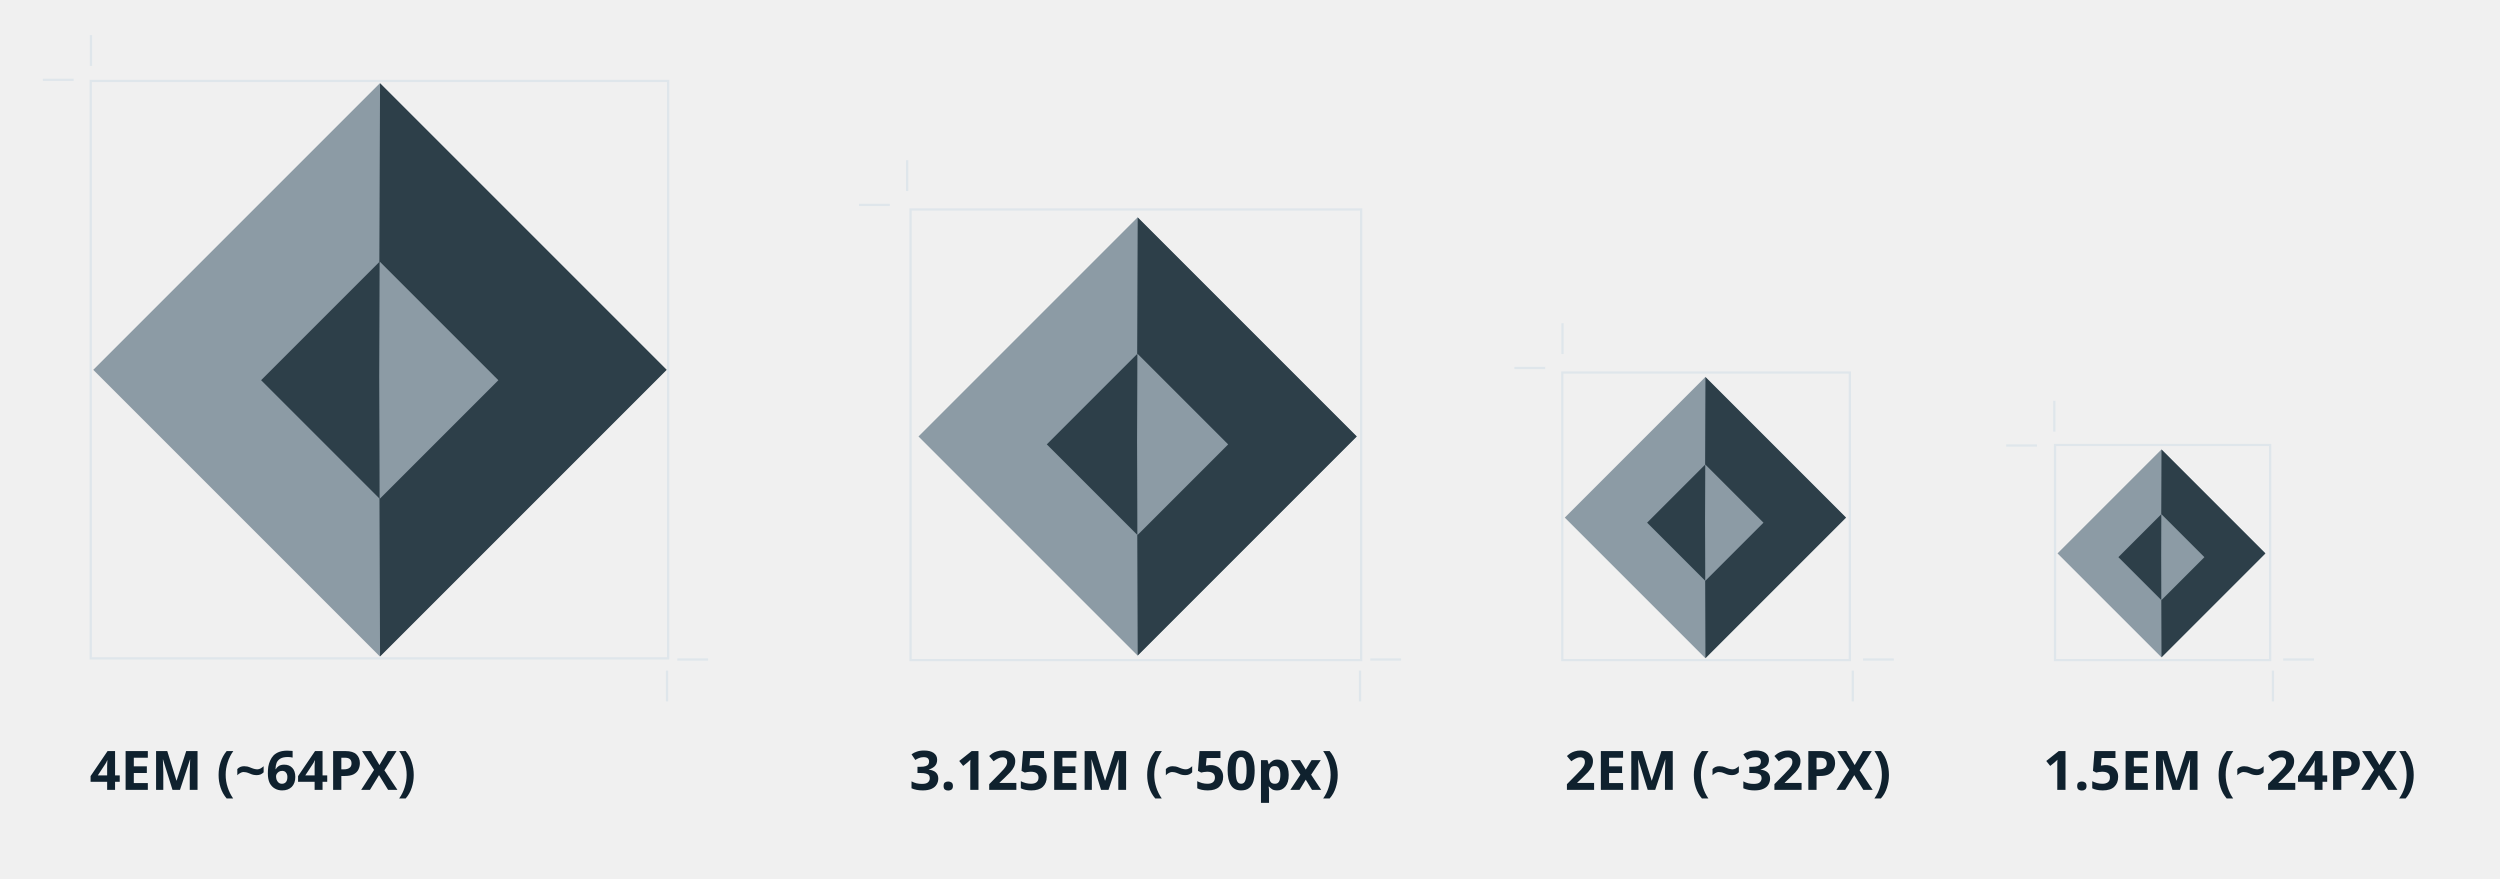
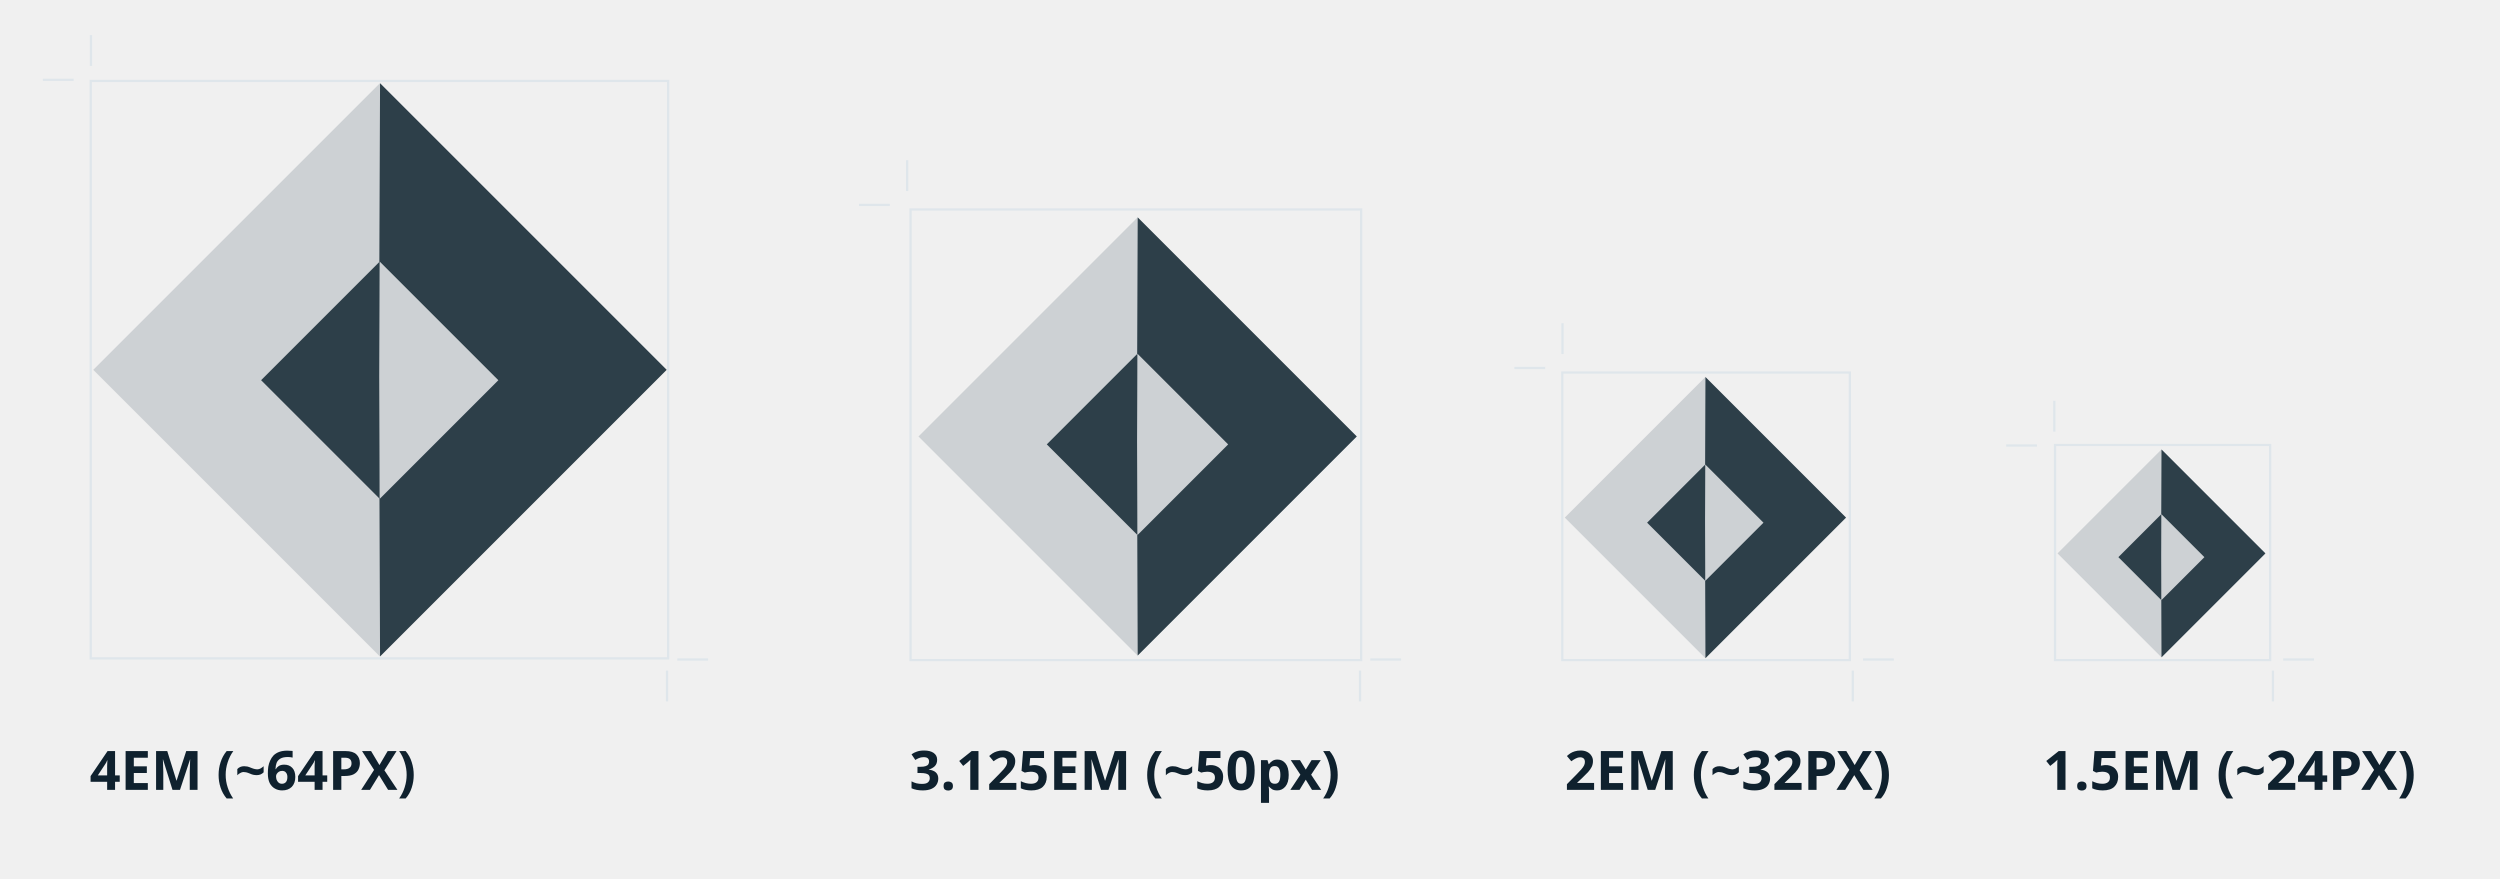
<svg xmlns="http://www.w3.org/2000/svg" xmlns:xlink="http://www.w3.org/1999/xlink" width="276px" height="97px" viewBox="0 0 276 97" version="1.1">
  <defs>
    <rect id="path-1" x="9.892" y="8.811" width="64" height="64" />
    <mask id="mask-2" maskContentUnits="userSpaceOnUse" maskUnits="objectBoundingBox" x="0" y="0" width="64" height="64" fill="white">
      <use xlink:href="#path-1" />
    </mask>
    <rect id="path-3" x="100.399" y="23" width="50" height="50" />
    <mask id="mask-4" maskContentUnits="userSpaceOnUse" maskUnits="objectBoundingBox" x="0" y="0" width="50" height="50" fill="white">
      <use xlink:href="#path-3" />
    </mask>
    <rect id="path-5" x="172.35" y="41" width="32" height="32" />
    <mask id="mask-6" maskContentUnits="userSpaceOnUse" maskUnits="objectBoundingBox" x="0" y="0" width="32" height="32" fill="white">
      <use xlink:href="#path-5" />
    </mask>
    <rect id="path-7" x="226.748" y="49" width="24" height="24" />
    <mask id="mask-8" maskContentUnits="userSpaceOnUse" maskUnits="objectBoundingBox" x="0" y="0" width="24" height="24" fill="white">
      <use xlink:href="#path-7" />
    </mask>
  </defs>
  <g id="OLD" stroke="none" stroke-width="1" fill="none" fill-rule="evenodd">
    <g id="sizing">
      <g id="Group-2-Copy" transform="translate(10.29415, 9.188613)">
-         <polygon id="Polygon-4" fill="#8C9BA5" points="31.641 -4.54747351e-13 63.282 31.641 31.641 63.282 0 31.641" />
+         <polygon id="Polygon-4" fill="#cdd1d4" points="31.641 -4.54747351e-13 63.282 31.641 31.641 63.282 0 31.641" />
        <polygon id="Polygon-4" fill="#2D3F49" points="31.663 -4.54747351e-13 63.305 31.641 31.663 63.282 31.544 30.587" />
        <polygon id="Polygon-4-Copy" fill="#2D3F49" points="18.531 32.784 31.635 19.68 31.684 33.22 31.635 45.887" />
-         <polyline id="Polygon-4-Copy-2" fill="#8C9BA5" points="31.62 19.683 44.724 32.787 31.62 45.891 31.571 32.35 31.62 19.683" />
+         <polyline id="Polygon-4-Copy-2" fill="#cdd1d4" points="31.62 19.683 44.724 32.787 31.62 45.891 31.571 32.35 31.62 19.683" />
      </g>
      <g id="Group-2-Copy-2" transform="translate(101.3999, 24)">
-         <polygon id="Polygon-4" fill="#8C9BA5" points="24.186 0 48.372 24.186 24.186 48.372 0 24.186" />
+         <polygon id="Polygon-4" fill="#cdd1d4" points="24.186 0 48.372 24.186 24.186 48.372 0 24.186" />
        <polygon id="Polygon-4" fill="#2D3F49" points="24.203 0 48.389 24.186 24.203 48.372 24.112 23.38" />
        <polygon id="Polygon-4-Copy" fill="#2D3F49" points="14.165 25.059 24.181 15.043 24.219 25.393 24.181 35.076" />
-         <polyline id="Polygon-4-Copy-2" fill="#8C9BA5" points="24.17 15.045 34.187 25.062 24.17 35.078 24.132 24.728 24.17 15.045" />
+         <polyline id="Polygon-4-Copy-2" fill="#cdd1d4" points="24.17 15.045 34.187 25.062 24.17 35.078 24.132 24.728 24.17 15.045" />
      </g>
      <g id="Group-2-Copy-3" transform="translate(172.7516, 41.62277)">
-         <polygon id="Polygon-4" fill="#8C9BA5" points="15.52 0 31.04 15.52 15.52 31.04 0 15.52" />
+         <polygon id="Polygon-4" fill="#cdd1d4" points="15.52 0 31.04 15.52 15.52 31.04 0 15.52" />
        <polygon id="Polygon-4" fill="#2D3F49" points="15.531 0 31.051 15.52 15.531 31.04 15.472 15.003" />
        <polygon id="Polygon-4-Copy" fill="#2D3F49" points="9.089 16.08 15.517 9.653 15.541 16.295 15.517 22.508" />
-         <polyline id="Polygon-4-Copy-2" fill="#8C9BA5" points="15.51 9.655 21.937 16.082 15.51 22.509 15.486 15.868 15.51 9.655" />
+         <polyline id="Polygon-4-Copy-2" fill="#cdd1d4" points="15.51 9.655 21.937 16.082 15.51 22.509 15.486 15.868 15.51 9.655" />
      </g>
      <g id="Group-2-Copy-4" transform="translate(227.1503, 49.62277)">
-         <polygon id="Polygon-4" fill="#8C9BA5" points="11.472 0 22.943 11.472 11.472 22.943 0 11.472" />
+         <polygon id="Polygon-4" fill="#cdd1d4" points="11.472 0 22.943 11.472 11.472 22.943 0 11.472" />
        <polygon id="Polygon-4" fill="#2D3F49" points="11.48 0 22.951 11.472 11.48 22.943 11.436 11.089" />
        <polygon id="Polygon-4-Copy" fill="#2D3F49" points="6.718 11.886 11.469 7.135 11.487 12.044 11.469 16.637" />
-         <polyline id="Polygon-4-Copy-2" fill="#8C9BA5" points="11.464 7.136 16.215 11.887 11.464 16.638 11.446 11.729 11.464 7.136" />
+         <polyline id="Polygon-4-Copy-2" fill="#cdd1d4" points="11.464 7.136 16.215 11.887 11.464 16.638 11.446 11.729 11.464 7.136" />
      </g>
      <use id="Rectangle-192" stroke="#DFE6EB" mask="url(#mask-2)" stroke-width="0.5" xlink:href="#path-1" />
      <use id="Rectangle-192-Copy" stroke="#DFE6EB" mask="url(#mask-4)" stroke-width="0.5" xlink:href="#path-3" />
      <use id="Rectangle-192-Copy-2" stroke="#DFE6EB" mask="url(#mask-6)" stroke-width="0.5" xlink:href="#path-5" />
      <use id="Rectangle-192-Copy-3" stroke="#DFE6EB" mask="url(#mask-8)" stroke-width="0.5" xlink:href="#path-7" />
      <path d="M10.044,4 L10.044,7.153" id="Line" stroke="#DFE6EB" stroke-width="0.25" stroke-linecap="square" />
      <path d="M100.149,17.811 L100.149,20.964" id="Line-Copy-4" stroke="#DFE6EB" stroke-width="0.25" stroke-linecap="square" />
      <path d="M172.502,35.811 L172.502,38.964" id="Line-Copy-8" stroke="#DFE6EB" stroke-width="0.25" stroke-linecap="square" />
      <path d="M226.797,44.375 L226.797,47.528" id="Line-Copy-12" stroke="#DFE6EB" stroke-width="0.25" stroke-linecap="square" />
      <path d="M73.642,74.158 L73.642,77.311" id="Line-Copy-2" stroke="#DFE6EB" stroke-width="0.25" stroke-linecap="square" />
      <path d="M150.15,74.158 L150.15,77.311" id="Line-Copy-5" stroke="#DFE6EB" stroke-width="0.25" stroke-linecap="square" />
      <path d="M204.549,74.158 L204.549,77.311" id="Line-Copy-9" stroke="#DFE6EB" stroke-width="0.25" stroke-linecap="square" />
      <path d="M250.936,74.158 L250.936,77.311" id="Line-Copy-13" stroke="#DFE6EB" stroke-width="0.25" stroke-linecap="square" />
      <path d="M4.856,8.811 L8.006,8.811" id="Line-Copy" stroke="#DFE6EB" stroke-width="0.25" stroke-linecap="square" />
      <path d="M94.961,22.623 L98.111,22.623" id="Line-Copy-6" stroke="#DFE6EB" stroke-width="0.25" stroke-linecap="square" />
      <path d="M167.313,40.623 L170.463,40.623" id="Line-Copy-10" stroke="#DFE6EB" stroke-width="0.25" stroke-linecap="square" />
      <path d="M221.609,49.186 L224.759,49.186" id="Line-Copy-14" stroke="#DFE6EB" stroke-width="0.25" stroke-linecap="square" />
      <path d="M74.897,72.811 L78.047,72.811" id="Line-Copy-3" stroke="#DFE6EB" stroke-width="0.25" stroke-linecap="square" />
      <path d="M151.404,72.811 L154.554,72.811" id="Line-Copy-7" stroke="#DFE6EB" stroke-width="0.25" stroke-linecap="square" />
      <path d="M205.803,72.811 L208.953,72.811" id="Line-Copy-11" stroke="#DFE6EB" stroke-width="0.25" stroke-linecap="square" />
      <path d="M252.19,72.811 L255.34,72.811" id="Line-Copy-15" stroke="#DFE6EB" stroke-width="0.25" stroke-linecap="square" />
      <text id="4EM-(~64PX)" font-family="HelvNeueBoldforIBM, HelvNeue Bold for IBM" font-size="6" font-weight="bold" fill="#0F212E">
        <tspan x="9.892" y="87.201">4EM (~64PX)</tspan>
      </text>
      <text id="3.125EM-(~50px)" font-family="HelvNeueBoldforIBM, HelvNeue Bold for IBM" font-size="6" font-weight="bold" fill="#0F212E">
        <tspan x="100.399" y="87.201">3.125EM (~50px)</tspan>
      </text>
      <text id="2EM-(~32PX)" font-family="HelvNeueBoldforIBM, HelvNeue Bold for IBM" font-size="6" font-weight="bold" fill="#0F212E">
        <tspan x="172.752" y="87.201">2EM (~32PX)</tspan>
      </text>
      <text id="1.5EM-(~24PX)" font-family="HelvNeueBoldforIBM, HelvNeue Bold for IBM" font-size="6" font-weight="bold" fill="#0F212E">
        <tspan x="225.547" y="87.201">1.5EM (~24PX)</tspan>
      </text>
    </g>
  </g>
</svg>
